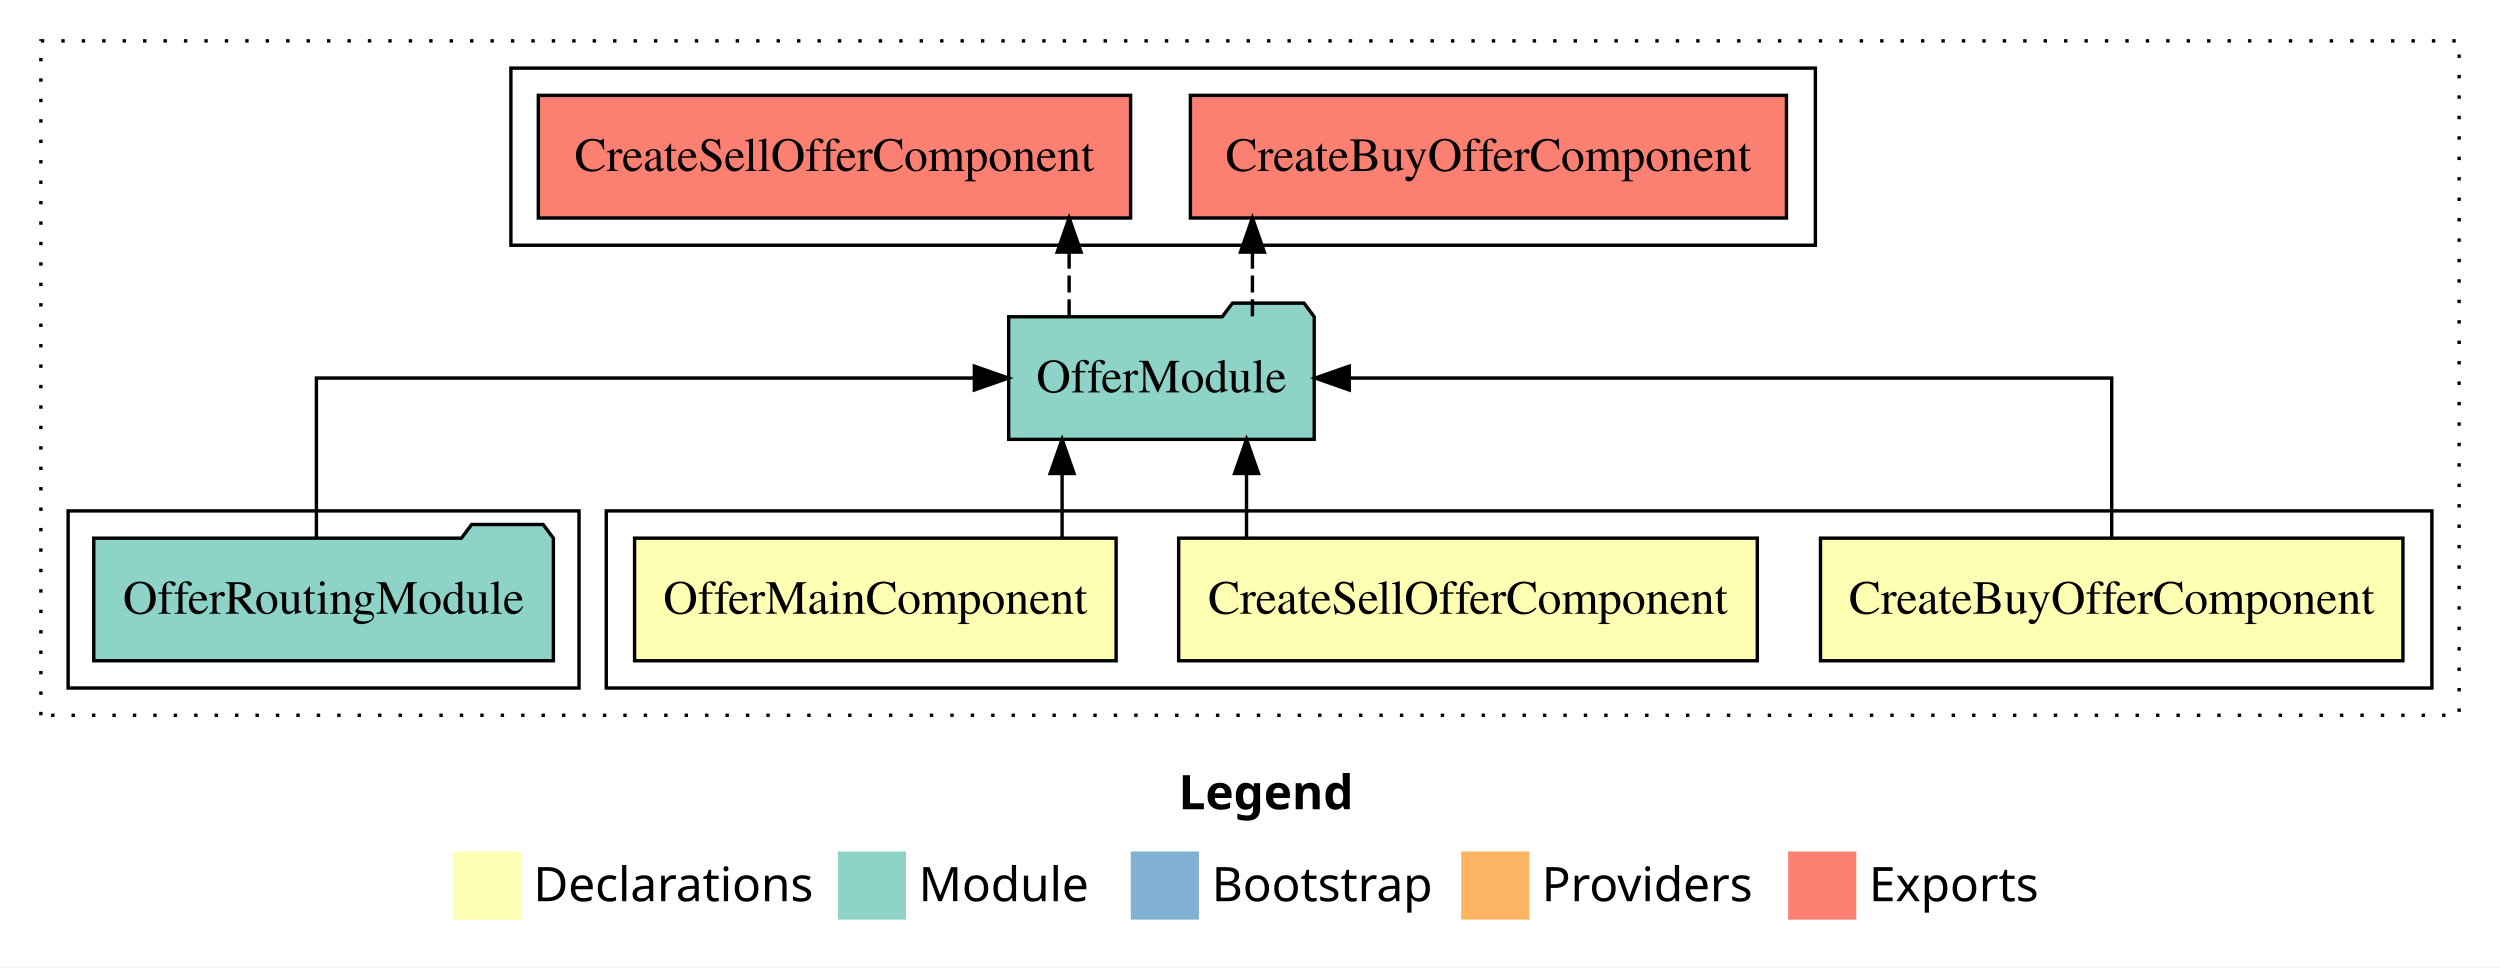
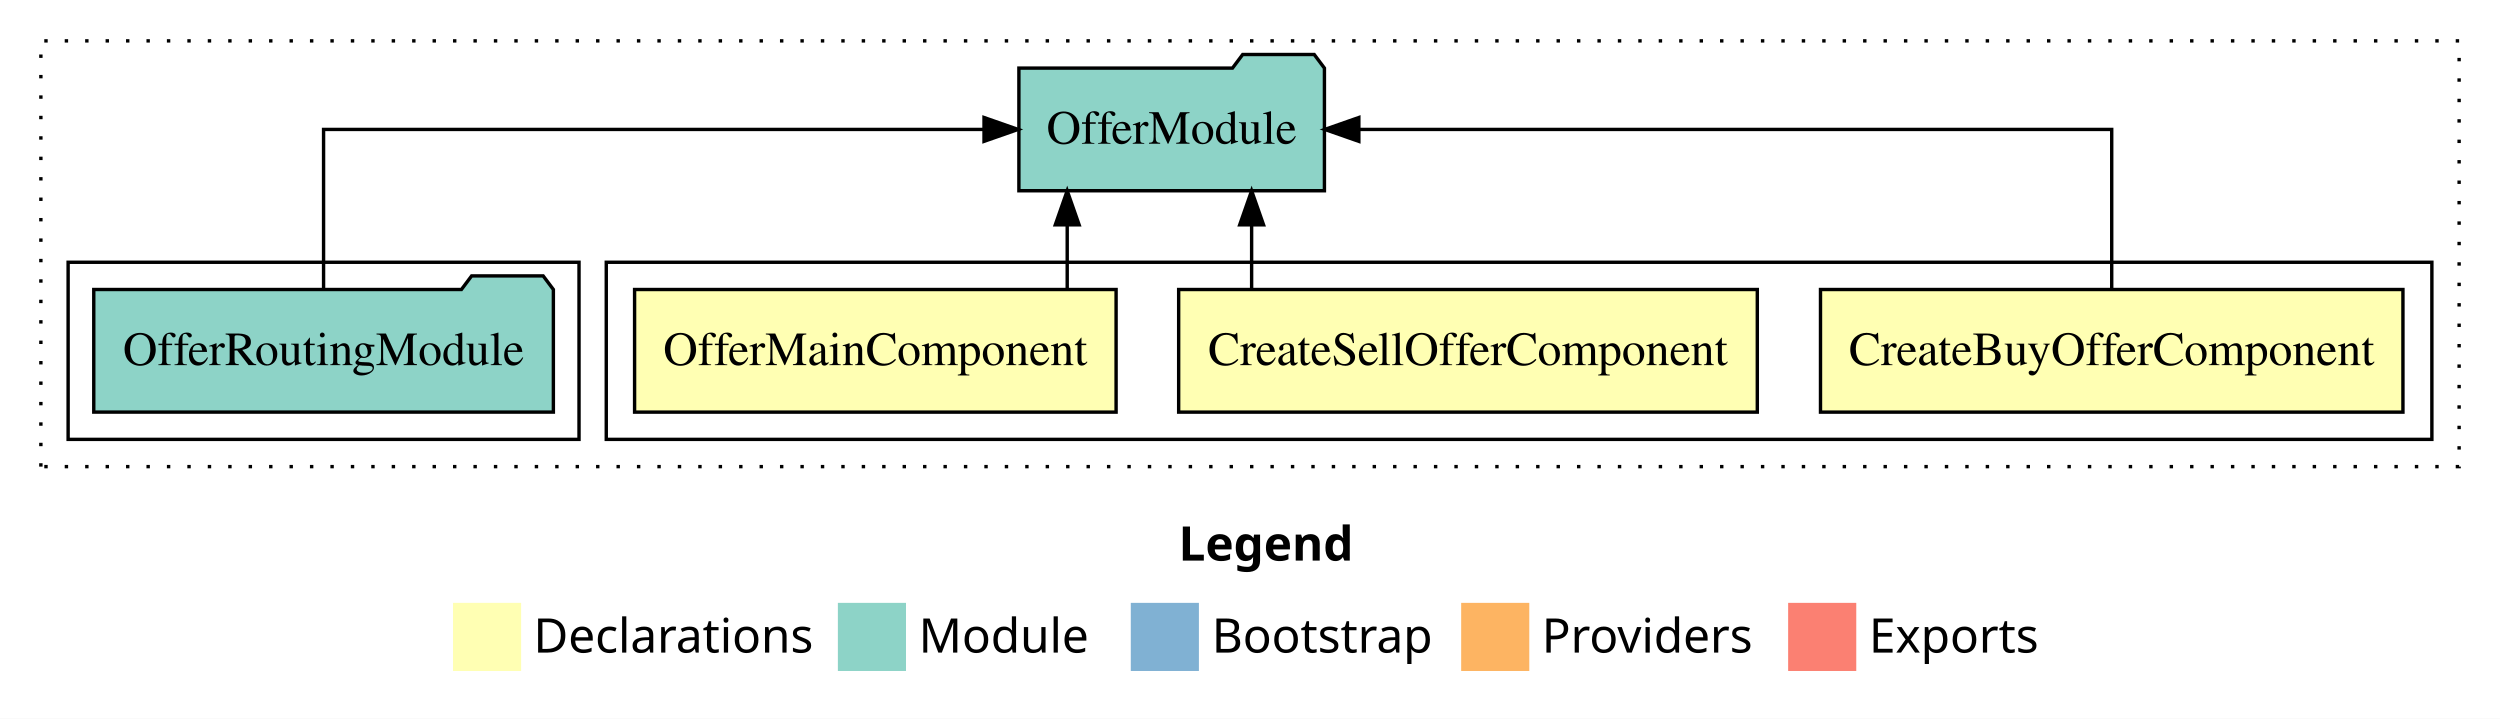
- <svg xmlns="http://www.w3.org/2000/svg" width="734pt" height="284pt" viewBox="0.00 0.00 734.00 284.00">
-   <g id="graph0" class="graph" transform="scale(1 1) rotate(0) translate(4 280)">
-     <polygon fill="#ffffff" stroke="transparent" points="-4,4 -4,-280 730,-280 730,4 -4,4" />
+ <svg xmlns="http://www.w3.org/2000/svg" width="734pt" height="211pt" viewBox="0.00 0.00 734.00 211.00">
+   <g id="graph0" class="graph" transform="scale(1 1) rotate(0) translate(4 207)">
+     <polygon fill="#ffffff" stroke="transparent" points="-4,4 -4,-207 730,-207 730,4 -4,4" />
    <text text-anchor="start" x="342.009" y="-42.4" font-family="sans-serif" font-weight="bold" font-size="14.00" fill="#000000">Legend</text>
    <polygon fill="#ffffb3" stroke="transparent" points="129,-10 129,-30 149,-30 149,-10 129,-10" />
    <text text-anchor="start" x="152.629" y="-15.4" font-family="sans-serif" font-size="14.00" fill="#000000">  Declarations</text>
    <polygon fill="#8dd3c7" stroke="transparent" points="242,-10 242,-30 262,-30 262,-10 242,-10" />
    <text text-anchor="start" x="265.725" y="-15.4" font-family="sans-serif" font-size="14.00" fill="#000000">  Module</text>
    <polygon fill="#80b1d3" stroke="transparent" points="328,-10 328,-30 348,-30 348,-10 328,-10" />
    <text text-anchor="start" x="351.781" y="-15.4" font-family="sans-serif" font-size="14.00" fill="#000000">  Bootstrap</text>
    <polygon fill="#fdb462" stroke="transparent" points="425,-10 425,-30 445,-30 445,-10 425,-10" />
    <text text-anchor="start" x="448.673" y="-15.4" font-family="sans-serif" font-size="14.00" fill="#000000">  Providers</text>
    <polygon fill="#fb8072" stroke="transparent" points="521,-10 521,-30 541,-30 541,-10 521,-10" />
    <text text-anchor="start" x="544.726" y="-15.4" font-family="sans-serif" font-size="14.00" fill="#000000">  Exports</text>
    <g id="clust1" class="cluster">
-       <polygon fill="none" stroke="#000000" stroke-dasharray="1,5" points="8,-70 8,-268 718,-268 718,-70 8,-70" />
+       <polygon fill="none" stroke="#000000" stroke-dasharray="1,5" points="8,-70 8,-195 718,-195 718,-70 8,-70" />
    </g>
    <g id="clust2" class="cluster">
      <polygon fill="none" stroke="#000000" points="174,-78 174,-130 710,-130 710,-78 174,-78" />
    </g>
    <g id="clust6" class="cluster">
      <polygon fill="none" stroke="#000000" points="16,-78 16,-130 166,-130 166,-78 16,-78" />
    </g>
-     <g id="clust7" class="cluster">
-       <polygon fill="none" stroke="#000000" points="146,-208 146,-260 529,-260 529,-208 146,-208" />
-     </g>
    <g id="node1" class="node">
      <polygon fill="#ffffb3" stroke="#000000" points="701.504,-122 530.496,-122 530.496,-86 701.504,-86 701.504,-122" />
      <text text-anchor="middle" x="616" y="-99.8" font-family="Times,serif" font-size="14.00" fill="#000000">CreateBuyOfferComponent</text>
    </g>
    <g id="node4" class="node">
-       <polygon fill="#8dd3c7" stroke="#000000" points="381.853,-187 378.853,-191 357.853,-191 354.853,-187 292.147,-187 292.147,-151 381.853,-151 381.853,-187" />
-       <text text-anchor="middle" x="337" y="-164.8" font-family="Times,serif" font-size="14.00" fill="#000000">OfferModule</text>
+       <polygon fill="#8dd3c7" stroke="#000000" points="384.853,-187 381.853,-191 360.853,-191 357.853,-187 295.147,-187 295.147,-151 384.853,-151 384.853,-187" />
+       <text text-anchor="middle" x="340" y="-164.8" font-family="Times,serif" font-size="14.00" fill="#000000">OfferModule</text>
    </g>
    <g id="edge1" class="edge">
-       <path fill="none" stroke="#000000" d="M616,-122.106C616,-141.339 616,-169 616,-169 616,-169 392.136,-169 392.136,-169" />
-       <polygon fill="#000000" stroke="#000000" points="392.136,-165.5 382.136,-169 392.136,-172.5 392.136,-165.5" />
+       <path fill="none" stroke="#000000" d="M616,-122.106C616,-141.339 616,-169 616,-169 616,-169 394.958,-169 394.958,-169" />
+       <polygon fill="#000000" stroke="#000000" points="394.959,-165.5 384.958,-169 394.958,-172.5 394.959,-165.5" />
    </g>
    <g id="node2" class="node">
      <polygon fill="#ffffb3" stroke="#000000" points="511.945,-122 342.055,-122 342.055,-86 511.945,-86 511.945,-122" />
      <text text-anchor="middle" x="427" y="-99.8" font-family="Times,serif" font-size="14.00" fill="#000000">CreateSellOfferComponent</text>
    </g>
    <g id="edge2" class="edge">
-       <path fill="none" stroke="#000000" d="M361.977,-122.106C361.977,-122.106 361.977,-140.991 361.977,-140.991" />
-       <polygon fill="#000000" stroke="#000000" points="358.477,-140.991 361.977,-150.991 365.477,-140.991 358.477,-140.991" />
+       <path fill="none" stroke="#000000" d="M363.477,-122.106C363.477,-122.106 363.477,-140.991 363.477,-140.991" />
+       <polygon fill="#000000" stroke="#000000" points="359.977,-140.991 363.477,-150.991 366.977,-140.991 359.977,-140.991" />
    </g>
    <g id="node3" class="node">
      <polygon fill="#ffffb3" stroke="#000000" points="323.685,-122 182.315,-122 182.315,-86 323.685,-86 323.685,-122" />
      <text text-anchor="middle" x="253" y="-99.8" font-family="Times,serif" font-size="14.00" fill="#000000">OfferMainComponent</text>
    </g>
    <g id="edge3" class="edge">
-       <path fill="none" stroke="#000000" d="M307.833,-122.106C307.833,-122.106 307.833,-140.991 307.833,-140.991" />
-       <polygon fill="#000000" stroke="#000000" points="304.333,-140.991 307.833,-150.991 311.333,-140.991 304.333,-140.991" />
-     </g>
-     <g id="node6" class="node">
-       <polygon fill="#fb8072" stroke="#000000" points="520.504,-252 345.496,-252 345.496,-216 520.504,-216 520.504,-252" />
-       <text text-anchor="middle" x="433" y="-229.8" font-family="Times,serif" font-size="14.00" fill="#000000">CreateBuyOfferComponent </text>
-     </g>
-     <g id="edge5" class="edge">
-       <path fill="none" stroke="#000000" stroke-dasharray="5,2" d="M363.712,-187.106C363.712,-187.106 363.712,-205.991 363.712,-205.991" />
-       <polygon fill="#000000" stroke="#000000" points="360.212,-205.991 363.712,-215.991 367.212,-205.991 360.212,-205.991" />
-     </g>
-     <g id="node7" class="node">
-       <polygon fill="#fb8072" stroke="#000000" points="327.946,-252 154.054,-252 154.054,-216 327.946,-216 327.946,-252" />
-       <text text-anchor="middle" x="241" y="-229.8" font-family="Times,serif" font-size="14.00" fill="#000000">CreateSellOfferComponent </text>
-     </g>
-     <g id="edge6" class="edge">
-       <path fill="none" stroke="#000000" stroke-dasharray="5,2" d="M309.898,-187.106C309.898,-187.106 309.898,-205.991 309.898,-205.991" />
-       <polygon fill="#000000" stroke="#000000" points="306.398,-205.991 309.898,-215.991 313.398,-205.991 306.398,-205.991" />
+       <path fill="none" stroke="#000000" d="M309.333,-122.106C309.333,-122.106 309.333,-140.991 309.333,-140.991" />
+       <polygon fill="#000000" stroke="#000000" points="305.833,-140.991 309.333,-150.991 312.833,-140.991 305.833,-140.991" />
    </g>
    <g id="node5" class="node">
      <polygon fill="#8dd3c7" stroke="#000000" points="158.471,-122 155.471,-126 134.471,-126 131.471,-122 23.529,-122 23.529,-86 158.471,-86 158.471,-122" />
      <text text-anchor="middle" x="91" y="-99.8" font-family="Times,serif" font-size="14.00" fill="#000000">OfferRoutingModule</text>
    </g>
    <g id="edge4" class="edge">
-       <path fill="none" stroke="#000000" d="M88.896,-122.106C88.896,-141.339 88.896,-169 88.896,-169 88.896,-169 282.07,-169 282.07,-169" />
-       <polygon fill="#000000" stroke="#000000" points="282.07,-172.5 292.07,-169 282.07,-165.5 282.07,-172.5" />
+       <path fill="none" stroke="#000000" d="M91,-122.106C91,-141.339 91,-169 91,-169 91,-169 284.908,-169 284.908,-169" />
+       <polygon fill="#000000" stroke="#000000" points="284.908,-172.5 294.908,-169 284.908,-165.5 284.908,-172.5" />
    </g>
  </g>
</svg>
